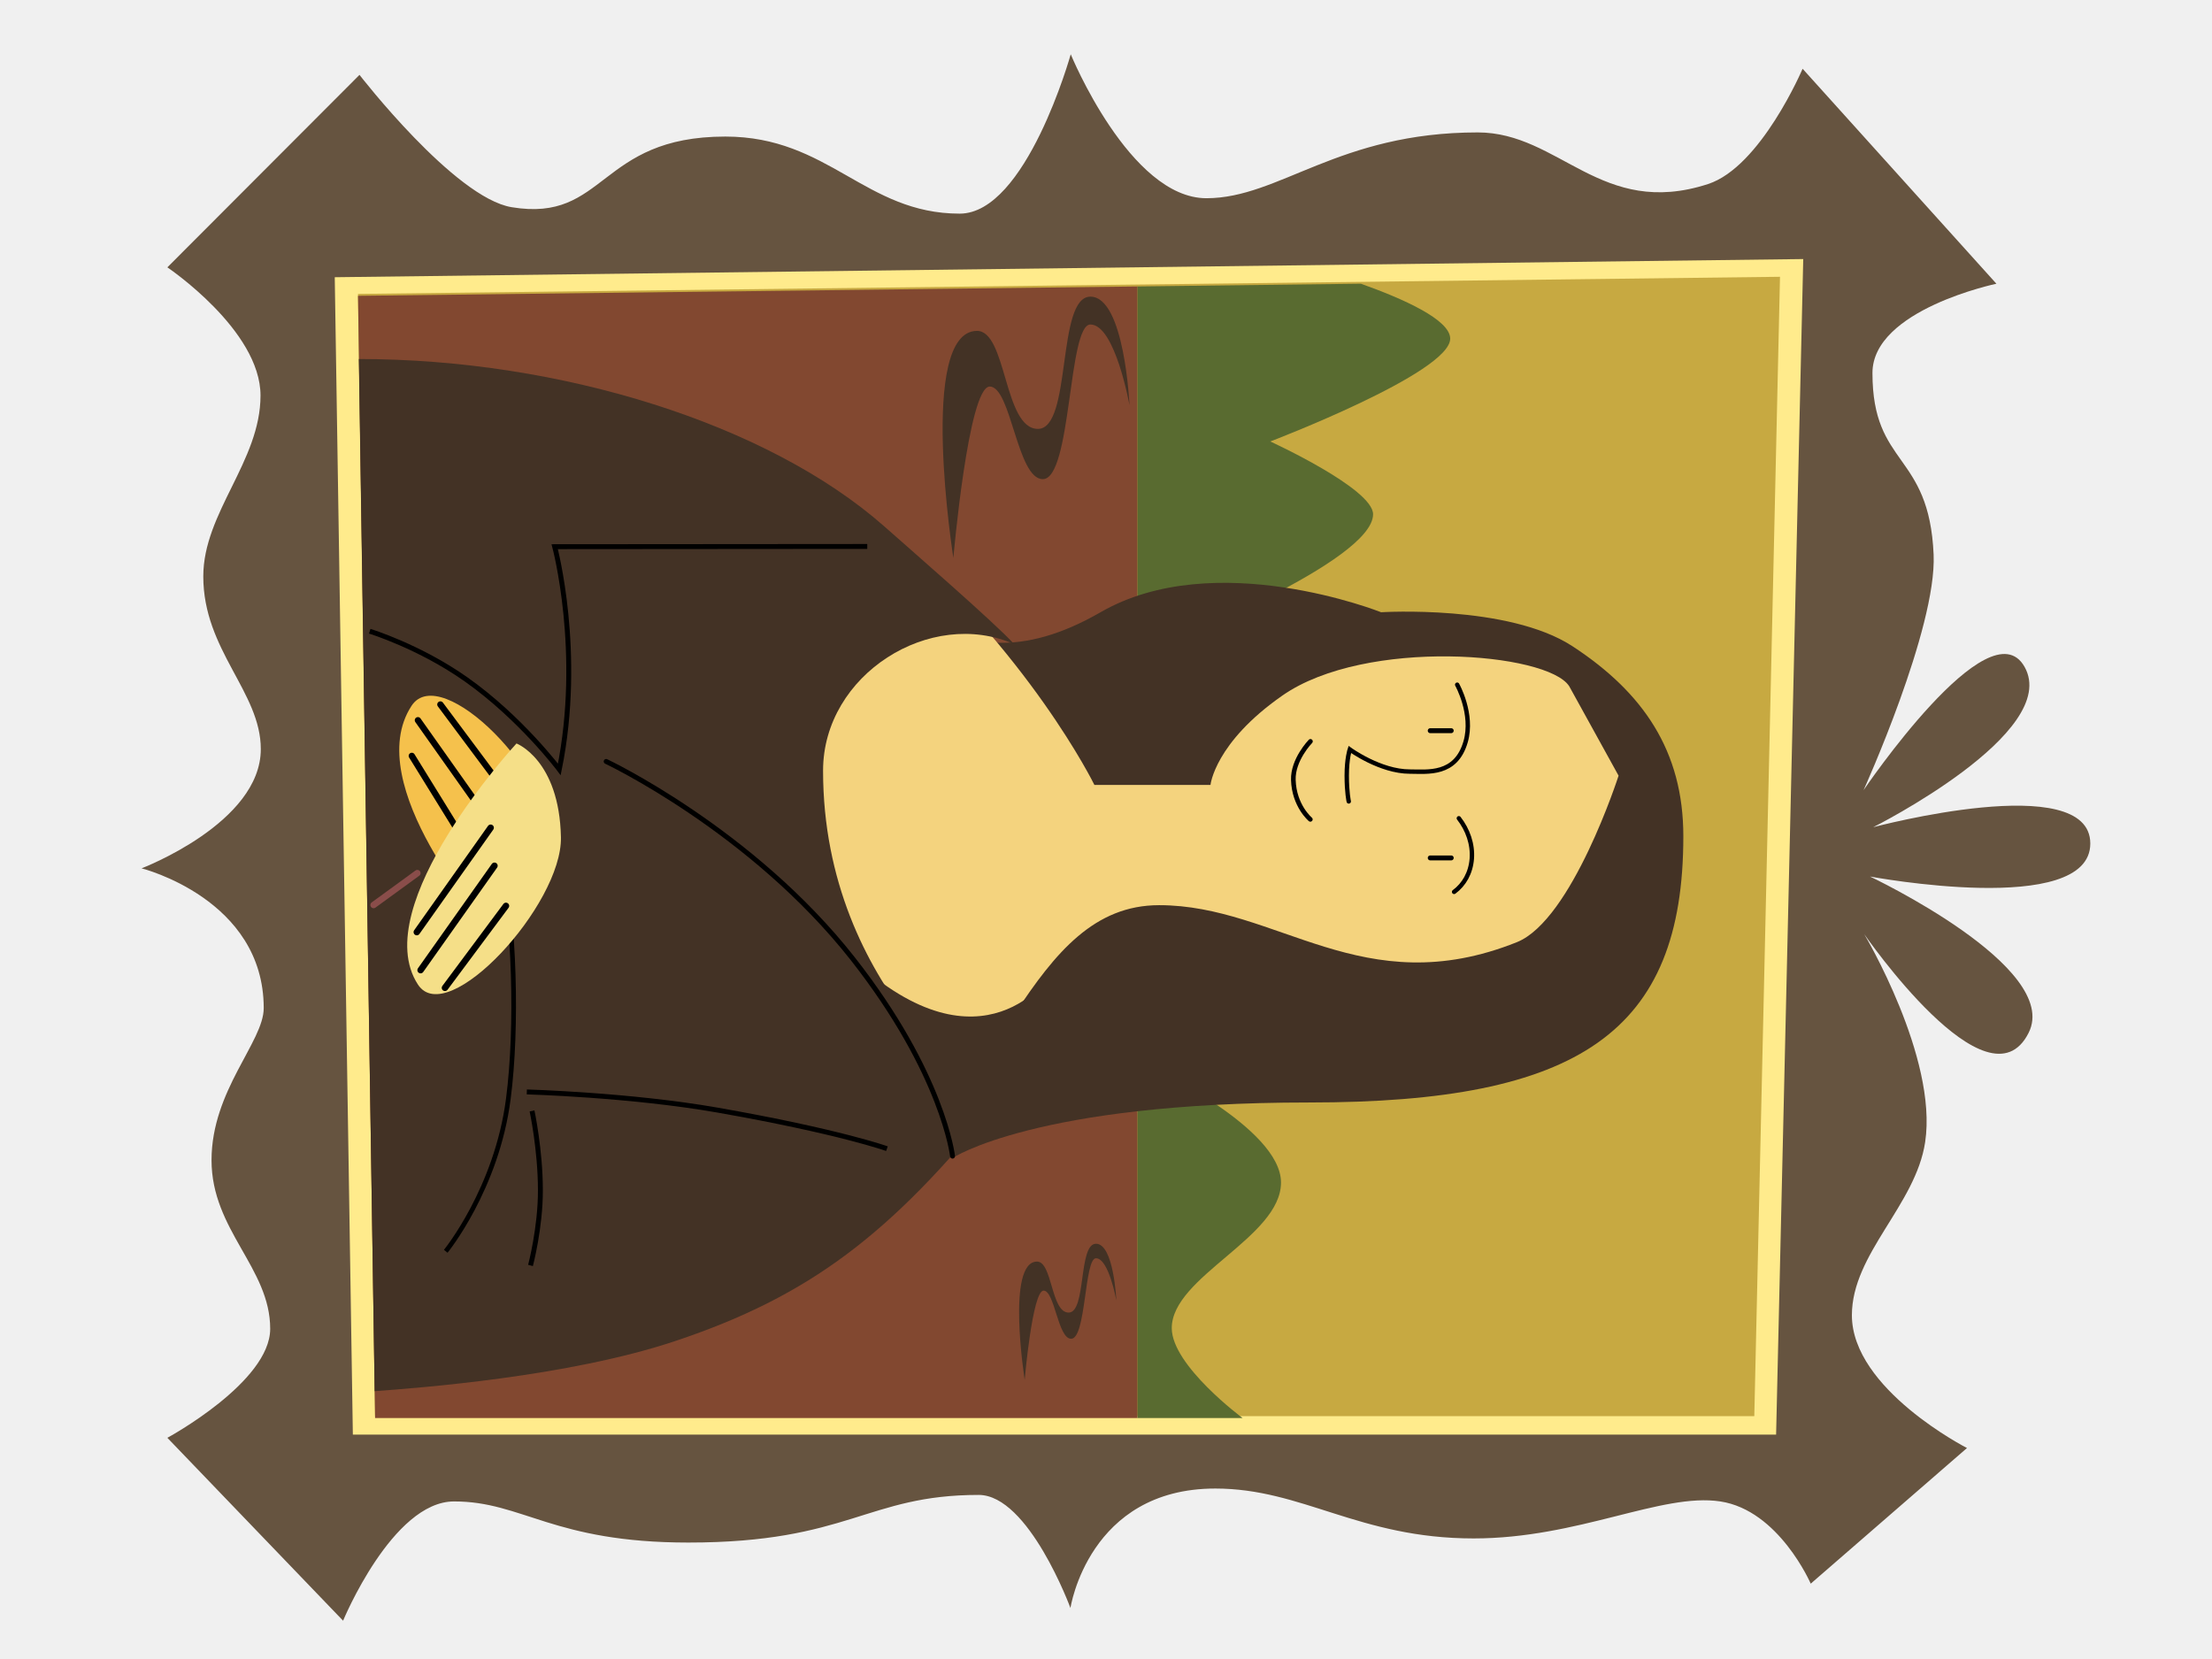
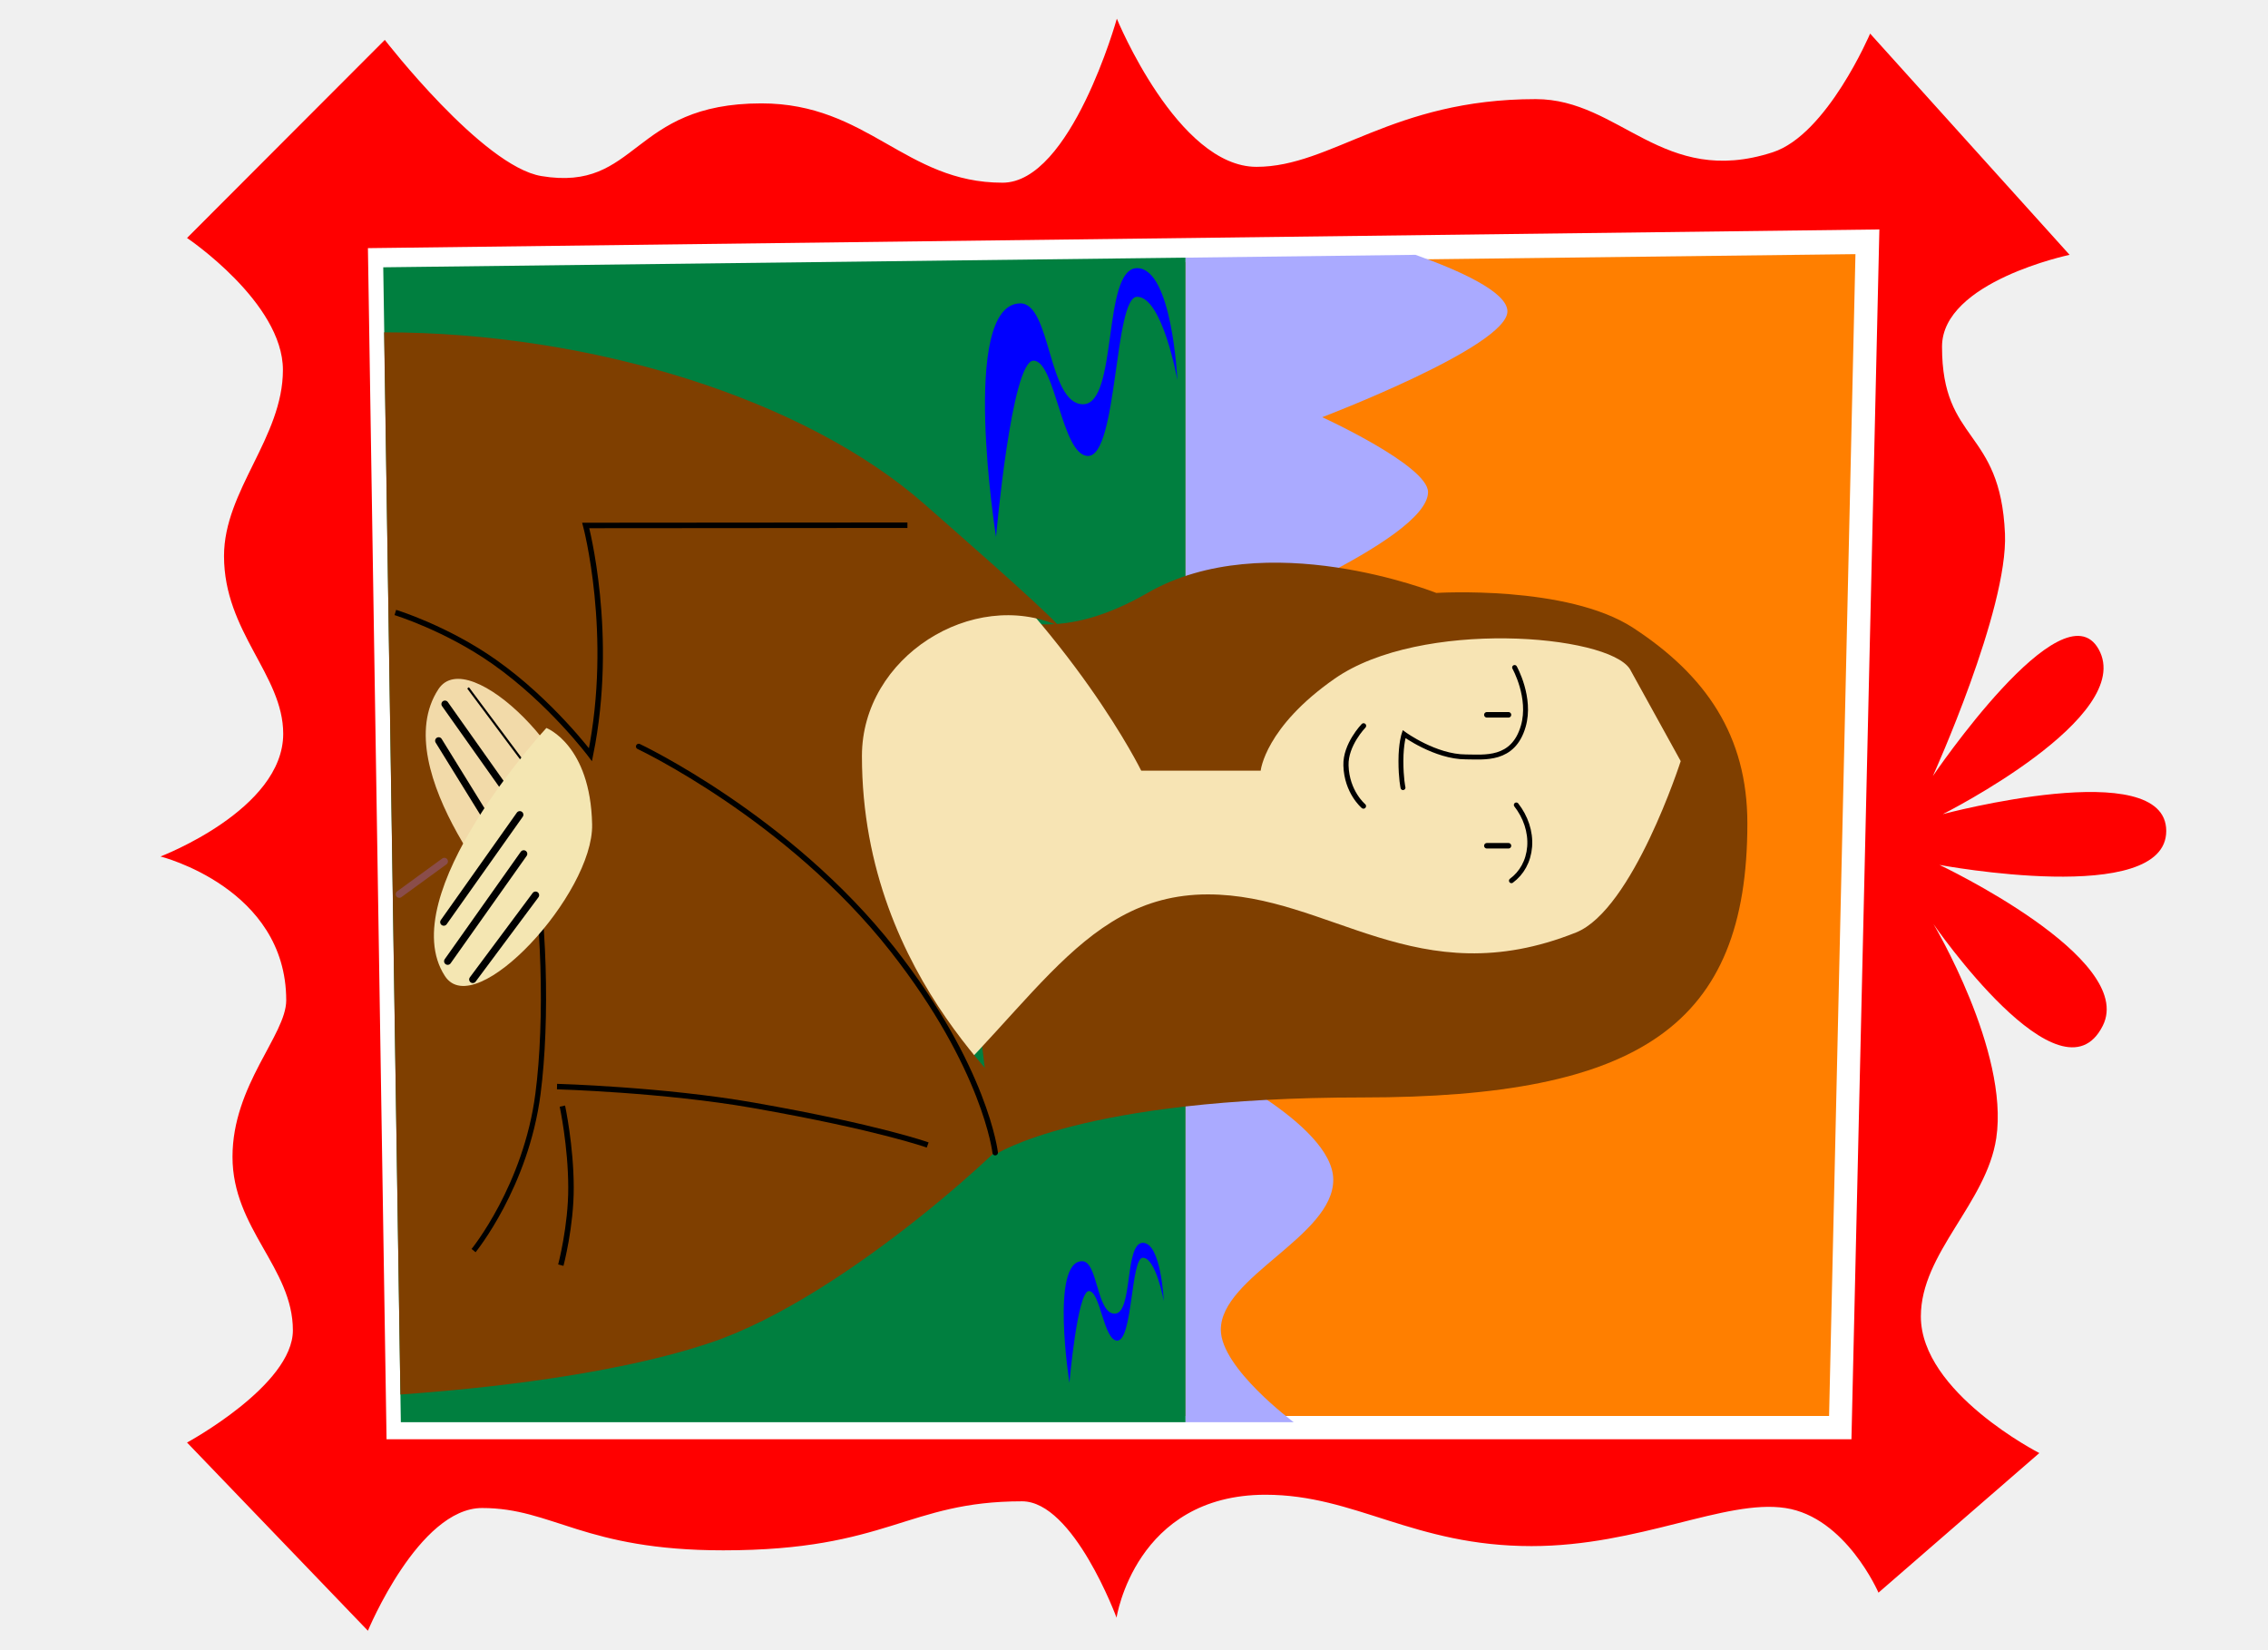
- <svg xmlns="http://www.w3.org/2000/svg" width="12in" height="9in">
+ <svg xmlns="http://www.w3.org/2000/svg" width="11in" height="8in">
  <g>
-     <path stroke-width="3" d="m632.898,775.222c45.495,0 74.813,25.985 134.569,25.985c54.598,0 97.89,-23.896 128.454,-19.269c30.564,4.627 47.098,42.83 47.098,42.83l81.379,-70.648c0,0 -59.94,-30.576 -59.94,-69.148c0,-32.064 33.218,-57.309 38.157,-90.192c6.611,-44.019 -31.742,-108.298 -31.742,-108.298c0,0 64.521,93.62 85.648,51.368c17.122,-34.245 -82.624,-81.355 -82.624,-81.355c0,0 114.723,21.473 114.723,-17.192c0,-38.686 -113.051,-8.503 -113.051,-8.503c0,0 98.086,-49.21 78.818,-83.502c-18.346,-32.572 -83.859,64.233 -83.859,64.233c0,0 38.145,-84.194 36.495,-122.661c-2.319,-53.606 -31.857,-45.588 -31.857,-94.625c0,-32.999 64.556,-46.475 64.556,-46.475l-100.936,-111.966c0,0 -21.737,51.125 -49.279,60.055c-55.648,18.069 -77.201,-26.895 -119.916,-26.895c-72.806,0 -103.231,34.269 -141.296,34.269c-39.921,0 -70.659,-74.964 -70.659,-74.964c0,0 -23.156,82.994 -57.829,82.994c-49.233,0 -68.133,-40.141 -122.039,-40.141c-66.367,0 -62.064,44.953 -111.308,36.783c-29.803,-4.939 -79.232,-68.917 -79.232,-68.917l-100.071,100.244c0,0 48.518,32.618 48.518,66.76c0,34.267 -29.803,60.955 -29.803,94.196c0,38.504 29.953,60.16 29.953,89.94c0,38.479 -62.098,62.098 -62.098,62.098c0,0 63.621,15.923 63.621,72.795c0,17.549 -27.183,42.817 -27.183,79.209c0,36.403 30.553,56.109 30.553,87.794c0,27.806 -53.56,56.779 -53.56,56.779l91.52,95.247c0,0 25.684,-62.11 57.794,-62.11c35.814,0 51.391,21.414 122.039,21.414c83.501,0 92.894,-24.806 151.172,-24.806c26.087,0 47.802,58.891 47.802,58.891c0,0 9.404,-62.215 75.413,-62.215z" id="svg_63" fill="#665440" />
-     <path id="svg_62" d="m924.985,747.149l14.134,-612.236l-764.78,9.461l9.426,602.775" stroke-linecap="null" stroke-linejoin="null" stroke-dasharray="null" stroke-width="3" fill="#ffeb8c" />
-     <polygon points="913.632 737.516 927.016 144.146 186.442 153.076 195.337 737.516" id="svg_61" fill="#c7a941" />
-     <polygon points="592.41 738.506 592.41 149.185 186.442 154.066 195.337 738.506" id="svg_60" fill="#824830" />
-     <path d="m592.41,149.185l0,589.322l54.725,0c0,0 -36.887,-27.334 -36.887,-46.822c0,-26.792 56.894,-47.306 56.894,-75.84c0,-28.557 -68.029,-60.229 -68.029,-60.229l8.93,-220.875c0,0 107.051,-42.379 107.051,-66.92c0,-13.396 -53.537,-37.903 -53.537,-37.903c0,0 93.701,-35.699 93.701,-53.56c0,-9.854 -24.553,-20.792 -46.522,-28.603l-116.327,1.43z" id="svg_59" fill="#596b30" />
-     <path d="m588.245,211.067c0,0 -2.538,-56.572 -20.365,-56.572c-17.838,0 -9.461,68.871 -27.345,68.871c-17.826,0 -16.153,-51.171 -31.775,-51.044c-30.945,0.276 -12.254,118.23 -12.254,118.23c0,0 7.799,-89.236 18.945,-89.236c11.169,0 14.227,48.219 27.623,48.219c15.069,0 13.095,-80.537 24.807,-80.537c12.854,-0.023 20.365,42.069 20.365,42.069z" id="svg_58" fill="#433225" />
-     <path d="m581.38,677.206c0,0 -1.304,-29.468 -10.592,-29.468c-9.311,0 -4.939,35.848 -14.238,35.848c-9.277,0 -8.411,-26.641 -16.522,-26.561c-16.096,0.139 -6.381,61.533 -6.381,61.533c0,0 4.05,-46.417 9.842,-46.417c5.827,0 7.43,25.083 14.365,25.083c7.846,0 6.83,-41.929 12.935,-41.929c6.646,0.011 10.592,21.91 10.592,21.91z" id="svg_57" fill="#433225" />
-     <path d="m458.418,290.4c0,0 31.245,76.66 114.747,28.454c59.722,-34.465 146.107,0 146.107,0c0,0 66.148,-4.131 99.573,17.641c36.922,24.116 57.829,54.622 57.829,98.974c0,102.09 -54.241,138.7 -194.821,138.7c-142.542,0 -185.775,28.927 -185.775,28.927l-37.66,-312.695z" id="svg_56" fill="#433225" />
-     <path d="m207.614,643.213l56.456,0c54.656,87.956 148.634,15.069 186.652,-15.783c71.248,-57.761 85.544,-156.02 152.949,-156.02c61.648,0 106.001,51.379 186.294,19.28c28.811,-11.538 52.984,-86.72 52.984,-86.72l-25.707,-46.579c-11.238,-17.642 -105.954,-25.407 -149.349,4.823c-35.33,24.612 -37.476,46.592 -37.476,46.592l-60.448,0c0,0 -33.726,-69.057 -109.589,-133.819c-67.544,-57.622 -218.982,-83.12 -263.772,-85.994l11.007,454.22l0,0l0,0z" id="svg_55" fill="#f4d37e" />
-     <path d="m195.131,724.513c22.926,-1.695 100.555,-7.442 156.422,-26.076c70.255,-23.4 112.428,-55.96 167.026,-123.655c0,0 -89.929,-57.805 -89.929,-173.418c0,-50.248 56.19,-85.094 99.562,-65.859c-9.184,-10.326 -56.398,-51.367 -67.844,-61.509c-60.309,-53.11 -168.237,-87.021 -273.487,-87.021l8.25,537.538l0,0l0,0l0,0l0,0z" id="svg_54" fill="#433225" />
-     <path stroke="#000000" d="m451.668,284.588l-162.78,0.127c0,0 14.735,55.084 2.4,115.994c0,0 -20.076,-26.792 -48.529,-46.868c-24.334,-17.18 -50.202,-25.096 -50.202,-25.096" id="svg_53" stroke-width="2.557" fill="none" />
-     <path stroke="#000000" d="m461.914,598.231c0,0 -24.553,-8.896 -88.117,-20.076c-45.564,-7.996 -99.435,-9.484 -99.435,-9.484" id="svg_52" stroke-width="2.557" fill="none" />
-     <path stroke="#000000" d="m682.477,386.1c0,0 -9.265,9.542 -8.907,20.076c0.38,13.489 8.849,20.549 8.849,20.549" id="svg_51" stroke-linecap="round" stroke-width="2.413" fill="none" />
-     <path stroke="#000000" d="m759.759,426.146c4.661,5.978 7.327,13.489 6.75,21.127c-0.589,7.396 -4.027,13.385 -9.219,17.214" id="svg_50" stroke-linecap="round" stroke-width="2.285" fill="none" />
-     <path stroke="#000000" d="m232.144,651.661c0,0 26.549,-32.526 32.595,-79.405c4.835,-37.164 3.254,-92.385 -4.004,-127.531c-8.654,-42.137 -22.326,-55.775 -22.326,-55.775" id="svg_49" stroke-width="2.418" fill="none" />
-     <path stroke="#000000" d="m277.085,578.557c0,0 4.327,20.169 4.35,41.145c0.08,19.592 -5.147,39.333 -5.147,39.333" id="svg_48" stroke-width="2.557" fill="none" />
-     <path d="m253.651,482.686c0,0 28.753,-8.573 32.618,-42.703c3.957,-34.926 -56.618,-95.905 -71.941,-72.389c-26.814,40.971 39.322,115.092 39.322,115.092z" id="svg_47" fill="#f5c14c" />
-     <line d="" points="null" stroke="#000000" x1="242.906" y1="439.669" x2="214.476" y2="393.667" id="svg_46" stroke-linecap="round" stroke-width="3.29" fill="none" />
-     <line d="" points="null" stroke="#000000" x1="261.173" y1="409.555" x2="229.351" y2="366.898" id="svg_45" stroke-linecap="round" stroke-width="3.29" fill="none" />
-     <line d="" points="null" stroke="#000000" x1="256.119" y1="429.46" x2="217.651" y2="375.104" id="svg_44" stroke-linecap="round" stroke-width="3.29" fill="none" />
-     <path d="m268.986,387.197c0,0 22.303,8.48 23.145,48.795c0.715,35.179 -59.133,100.266 -74.467,76.763c-26.78,-40.972 51.322,-125.557 51.322,-125.557z" id="svg_43" fill="#f5df88" />
-     <line d="" points="null" stroke="#000000" x1="263.506" y1="471.782" x2="231.73" y2="514.462" id="svg_42" stroke-linecap="round" stroke-width="3.35" fill="none" />
-     <line d="" points="null" stroke="#000000" x1="255.529" y1="431.085" x2="217.06" y2="485.441" id="svg_41" stroke-linecap="round" stroke-width="3.35" fill="none" />
-     <line d="" points="null" stroke="#8a4d4a" x1="217.363" y1="454.718" x2="194.564" y2="471.32" id="svg_40" stroke-linecap="round" stroke-width="3.35" fill="none" />
-     <path stroke="#000000" d="m758.894,356.584c0,0 8.573,15.254 4.396,29.71c-5.099,17.688 -19.903,15.542 -29.03,15.542c-15.496,0 -31.303,-11.538 -31.303,-11.538c0,0 -1.58,4.684 -1.58,13.592c0,8.896 1.05,13.488 1.05,13.488" id="svg_39" stroke-linecap="round" stroke-width="2.285" fill="none" />
-     <line d="" points="null" stroke="#000000" x1="755.8" y1="380.537" x2="744.851" y2="380.537" id="svg_38" stroke-linecap="round" stroke-width="2.557" fill="none" />
-     <line d="" points="null" stroke="#000000" x1="755.8" y1="446.8" x2="744.851" y2="446.8" id="svg_37" stroke-linecap="round" stroke-width="2.557" fill="none" />
-     <path d="m493.414,593.521l-49.268,-94.198c67.971,62.641 103.313,8.02 103.313,8.02l43.371,59.409l-97.416,26.769z" id="svg_36" fill="#433225" />
-     <path stroke="#000000" d="m496.078,602.105c0,0 -4.835,-42.795 -51.933,-102.77c-52.684,-67.037 -128.455,-102.771 -128.455,-102.771" id="svg_35" stroke-linecap="round" stroke-width="2.557" fill="none" />
-     <line d="" points="null" stroke="#000000" x1="257.509" y1="450.887" x2="219.04" y2="505.242" stroke-linecap="round" stroke-width="3.35" fill="none" id="svg_34" />
+     <path fill="#ff0000" id="svg_63" d="m589.27,696.05c41.863,0 68.842,23.911 123.829,23.911c50.24,0 90.077,-21.989 118.202,-17.731c28.125,4.258 43.339,39.412 43.339,39.412l74.886,-65.01c0,0 -55.159,-28.136 -55.159,-63.629c0,-29.505 30.567,-52.735 35.108,-82.994c6.092,-40.506 -29.205,-99.655 -29.205,-99.655c0,0 59.369,86.148 78.812,47.268c15.754,-31.513 -76.03,-74.863 -76.03,-74.863c0,0 105.568,19.759 105.568,-15.82c0,-35.598 -104.029,-7.824 -104.029,-7.824c0,0 90.254,-45.282 72.531,-76.838c-16.885,-29.972 -77.171,59.106 -77.171,59.106c0,0 35.1,-77.473 33.581,-112.871c-2.135,-49.328 -29.313,-41.95 -29.313,-87.073c0,-30.365 59.403,-42.766 59.403,-42.766l-92.879,-103.03c0,0 -20.003,47.045 -45.347,55.262c-51.207,16.627 -71.039,-24.749 -110.345,-24.749c-66.995,0 -94.992,31.533 -130.018,31.533c-36.736,0 -65.021,-68.981 -65.021,-68.981c0,0 -21.308,76.37 -53.213,76.37c-45.305,0 -62.695,-36.937 -112.299,-36.937c-61.07,0 -57.111,41.365 -102.424,33.848c-27.424,-4.545 -72.908,-63.417 -72.908,-63.417l-92.084,92.243c0,0 44.645,30.014 44.645,61.431c0,31.533 -27.424,56.091 -27.424,86.678c0,35.431 27.562,55.359 27.562,82.762c0,35.408 -57.142,57.142 -57.142,57.142c0,0 58.543,14.652 58.543,66.985c0,16.148 -25.013,39.4 -25.013,72.887c0,33.498 28.115,51.632 28.115,80.787c0,25.586 -49.286,52.247 -49.286,52.247l84.216,87.645c0,0 23.634,-57.153 53.181,-57.153c32.956,0 47.289,19.705 112.299,19.705c76.837,0 85.479,-22.826 139.107,-22.826c24.006,0 43.988,54.191 43.988,54.191c0,0 8.653,-57.25 69.394,-57.25l-0,-0l-0,0z" stroke-width="3" />
+     <path fill="#ffffff" stroke-width="3" stroke-dasharray="null" stroke-linejoin="null" stroke-linecap="null" d="m862.045,670.218l13.006,-563.373l-703.742,8.706l8.674,554.667" id="svg_62" />
+     <path id="svg_61" d="m851.634,659.354l12.28,-541.013l-679.468,8.143l8.161,532.87" stroke-linecap="null" stroke-linejoin="null" stroke-dasharray="null" stroke-width="3" fill="#ff7f00" />
+     <path id="svg_60" d="m552.013,662.265l0,-542.287l-373.567,4.492l8.185,537.795" stroke-linecap="null" stroke-linejoin="null" stroke-dasharray="null" stroke-width="null" fill="#007f3f" />
+     <path fill="#aaaaff" id="svg_59" d="m552.013,119.978l0,542.287l50.357,0c0,0 -33.943,-25.153 -33.943,-43.085c0,-24.654 52.353,-43.53 52.353,-69.787c0,-26.277 -62.599,-55.422 -62.599,-55.422l8.218,-203.247c0,0 98.507,-38.997 98.507,-61.579c0,-12.327 -49.264,-34.878 -49.264,-34.878c0,0 86.223,-32.85 86.223,-49.286c0,-9.067 -22.594,-19.132 -42.809,-26.32l-107.043,1.316l0,-0l0,-0l0,-0l0,-0l0,-0z" />
+     <path fill="#0000ff" id="svg_58" d="m548.181,176.922c0,0 -2.336,-52.057 -18.74,-52.057c-16.414,0 -8.706,63.374 -25.163,63.374c-16.403,0 -14.864,-47.087 -29.239,-46.97c-28.475,0.254 -11.276,108.794 -11.276,108.794c0,0 7.177,-82.114 17.433,-82.114c10.278,0 13.091,44.37 25.418,44.37c13.866,0 12.05,-74.109 22.827,-74.109c11.828,-0.021 18.74,38.711 18.74,38.711l0,-0z" />
+     <path fill="#0000ff" id="svg_57" d="m541.863,605.857c0,0 -1.2,-27.116 -9.746,-27.116c-8.568,0 -4.545,32.987 -13.102,32.987c-8.536,0 -7.74,-24.515 -15.204,-24.441c-14.811,0.128 -5.872,56.622 -5.872,56.622c0,0 3.727,-42.713 9.057,-42.713c5.362,0 6.837,23.081 13.218,23.081c7.22,0 6.285,-38.582 11.902,-38.582c6.115,0.01 9.746,20.161 9.746,20.161z" />
+     <path fill="#7f3f00" id="svg_56" d="m428.716,249.923c0,0 28.751,70.541 105.589,26.183c54.955,-31.714 134.446,0 134.446,0c0,0 60.869,-3.801 91.626,16.233c33.975,22.191 53.214,50.262 53.214,91.075c0,93.942 -49.912,127.63 -179.272,127.63c-131.166,0 -170.948,26.618 -170.948,26.618l-34.654,-287.739z" />
+     <path fill="#f7e4b4" id="svg_55" d="m197.928,574.577l51.95,0c50.294,80.936 127.772,-16.134 162.755,-44.524c65.561,-53.151 87.716,-113.567 149.742,-113.567c56.728,0 97.541,47.279 171.426,17.742c26.511,-10.617 48.755,-79.799 48.755,-79.799l-23.656,-42.862c-10.341,-16.234 -97.498,-23.379 -137.429,4.438c-32.51,22.647 -34.485,42.873 -34.485,42.873l-55.623,0c0,0 -31.034,-63.545 -100.843,-123.139c-62.154,-53.023 -201.505,-76.486 -242.72,-79.13l10.129,417.968l0,0l0,0z" />
+     <path fill="#7f3f00" id="svg_54" d="m186.441,649.388c21.096,-1.56 92.529,-6.848 143.938,-23.995c64.648,-21.532 145.695,-98.786 147.695,-104.786c2,-6 -76.751,-62.192 -76.751,-168.577c0,-46.238 51.706,-78.303 91.616,-60.603c-8.451,-9.502 -51.897,-47.267 -62.43,-56.6c-55.496,-48.872 -154.81,-80.076 -251.66,-80.076l7.592,494.636l0,0l0,0l0,0l0,0z" />
+     <path stroke="#000000" fill="none" stroke-width="2.557" id="svg_53" d="m422.504,244.574l-149.789,0.117c0,0 13.559,50.687 2.209,106.736c0,0 -18.474,-24.653 -44.656,-43.127c-22.392,-15.809 -46.195,-23.093 -46.195,-23.093" />
+     <path stroke="#000000" fill="none" stroke-width="2.557" id="svg_52" d="m431.932,533.185c0,0 -22.593,-8.186 -81.084,-18.474c-41.927,-7.358 -91.499,-8.727 -91.499,-8.727" />
+     <path stroke="#000000" fill="none" stroke-width="2.413" stroke-linecap="round" id="svg_51" d="m634.892,337.984c0,0 -8.525,8.781 -8.196,18.474c0.35,12.412 8.143,18.909 8.143,18.909" />
+     <path stroke="#000000" fill="none" stroke-width="2.285" stroke-linecap="round" id="svg_50" d="m706.006,374.835c4.289,5.5 6.742,12.412 6.211,19.441c-0.542,6.806 -3.706,12.316 -8.483,15.84" />
+     <path stroke="#000000" fill="none" stroke-width="2.418" id="svg_49" d="m220.501,582.351c0,0 24.43,-29.93 29.994,-73.067c4.449,-34.198 2.994,-85.012 -3.685,-117.352c-7.963,-38.774 -20.544,-51.324 -20.544,-51.324" />
+     <path stroke="#000000" fill="none" stroke-width="2.557" id="svg_48" d="m261.855,515.082c0,0 3.981,18.56 4.003,37.862c0.074,18.028 -4.736,36.193 -4.736,36.193" />
+     <path fill="#f2daa9" id="svg_47" d="m240.291,426.862c0,0 26.458,-7.889 30.015,-39.295c3.641,-32.138 -52.099,-88.251 -66.199,-66.612c-24.674,37.701 36.184,105.907 36.184,105.907z" />
+     <line stroke="#000000" fill="none" stroke-width="3.29" stroke-linecap="round" id="svg_46" y2="344.948" x2="204.243" y1="387.279" x1="230.404" />
+     <path id="svg_45" d="m247.213,359.568l-29.282,-39.252" stroke-linecap="null" stroke-linejoin="null" stroke-dasharray="null" stroke-width="null" stroke="#000000" fill="none" />
+     <line stroke="#000000" fill="none" stroke-width="3.29" stroke-linecap="round" id="svg_44" y2="327.866" x2="207.164" y1="377.884" x1="242.562" />
+     <path fill="#f4e6b2" id="svg_43" d="m254.402,338.994c0,0 20.523,7.803 21.298,44.9c0.658,32.371 -54.413,92.263 -68.524,70.636c-24.642,-37.702 47.225,-115.537 47.225,-115.537z" />
+     <line stroke="#000000" fill="none" stroke-width="3.35" stroke-linecap="round" id="svg_42" y2="456.102" x2="220.12" y1="416.829" x1="249.359" />
+     <line stroke="#000000" fill="none" stroke-width="3.35" stroke-linecap="round" id="svg_41" y2="429.397" x2="206.62" y1="379.38" x1="242.019" />
+     <line stroke="#8a4d4a" fill="none" stroke-width="3.35" stroke-linecap="round" id="svg_40" y2="416.404" x2="185.919" y1="401.126" x1="206.899" />
+     <path stroke="#000000" fill="none" stroke-width="2.285" stroke-linecap="round" id="svg_39" d="m705.21,310.824c0,0 7.888,14.036 4.045,27.339c-4.692,16.276 -18.315,14.302 -26.713,14.302c-14.259,0 -28.805,-10.617 -28.805,-10.617c0,0 -1.454,4.311 -1.454,12.507c0,8.186 0.966,12.411 0.966,12.411" />
+     <line stroke="#000000" fill="none" stroke-width="2.557" stroke-linecap="round" id="svg_38" y2="332.865" x2="692.288" y1="332.865" x1="702.363" />
+     <line stroke="#000000" fill="none" stroke-width="2.557" stroke-linecap="round" id="svg_37" y2="393.84" x2="692.288" y1="393.84" x1="702.363" />
+     <path stroke="#000000" fill="none" stroke-width="2.557" stroke-linecap="round" id="svg_35" d="m463.37,536.75c0,0 -4.449,-39.379 -47.788,-94.568c-48.479,-61.687 -118.202,-94.569 -118.202,-94.569" />
+     <line stroke="#000000" id="svg_34" fill="none" stroke-width="3.35" stroke-linecap="round" y2="447.618" x2="208.442" y1="397.6" x1="243.841" />
  </g>
</svg>
